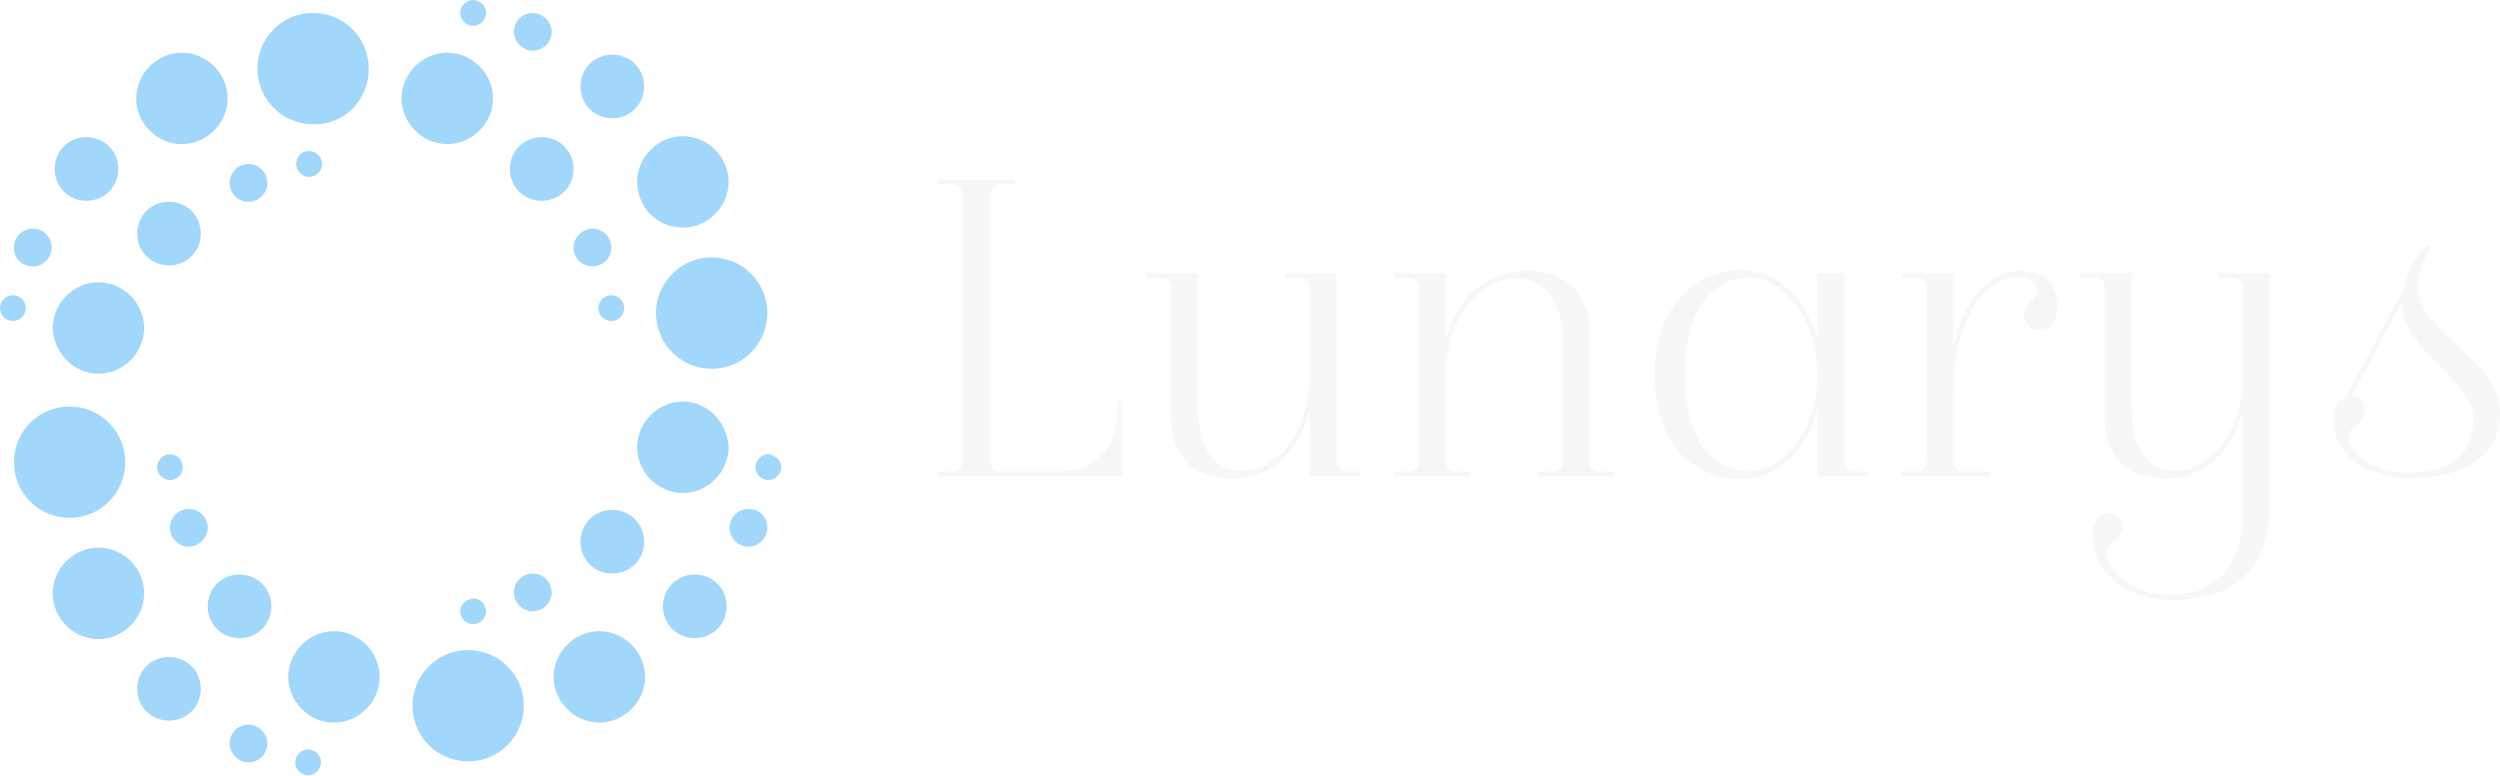
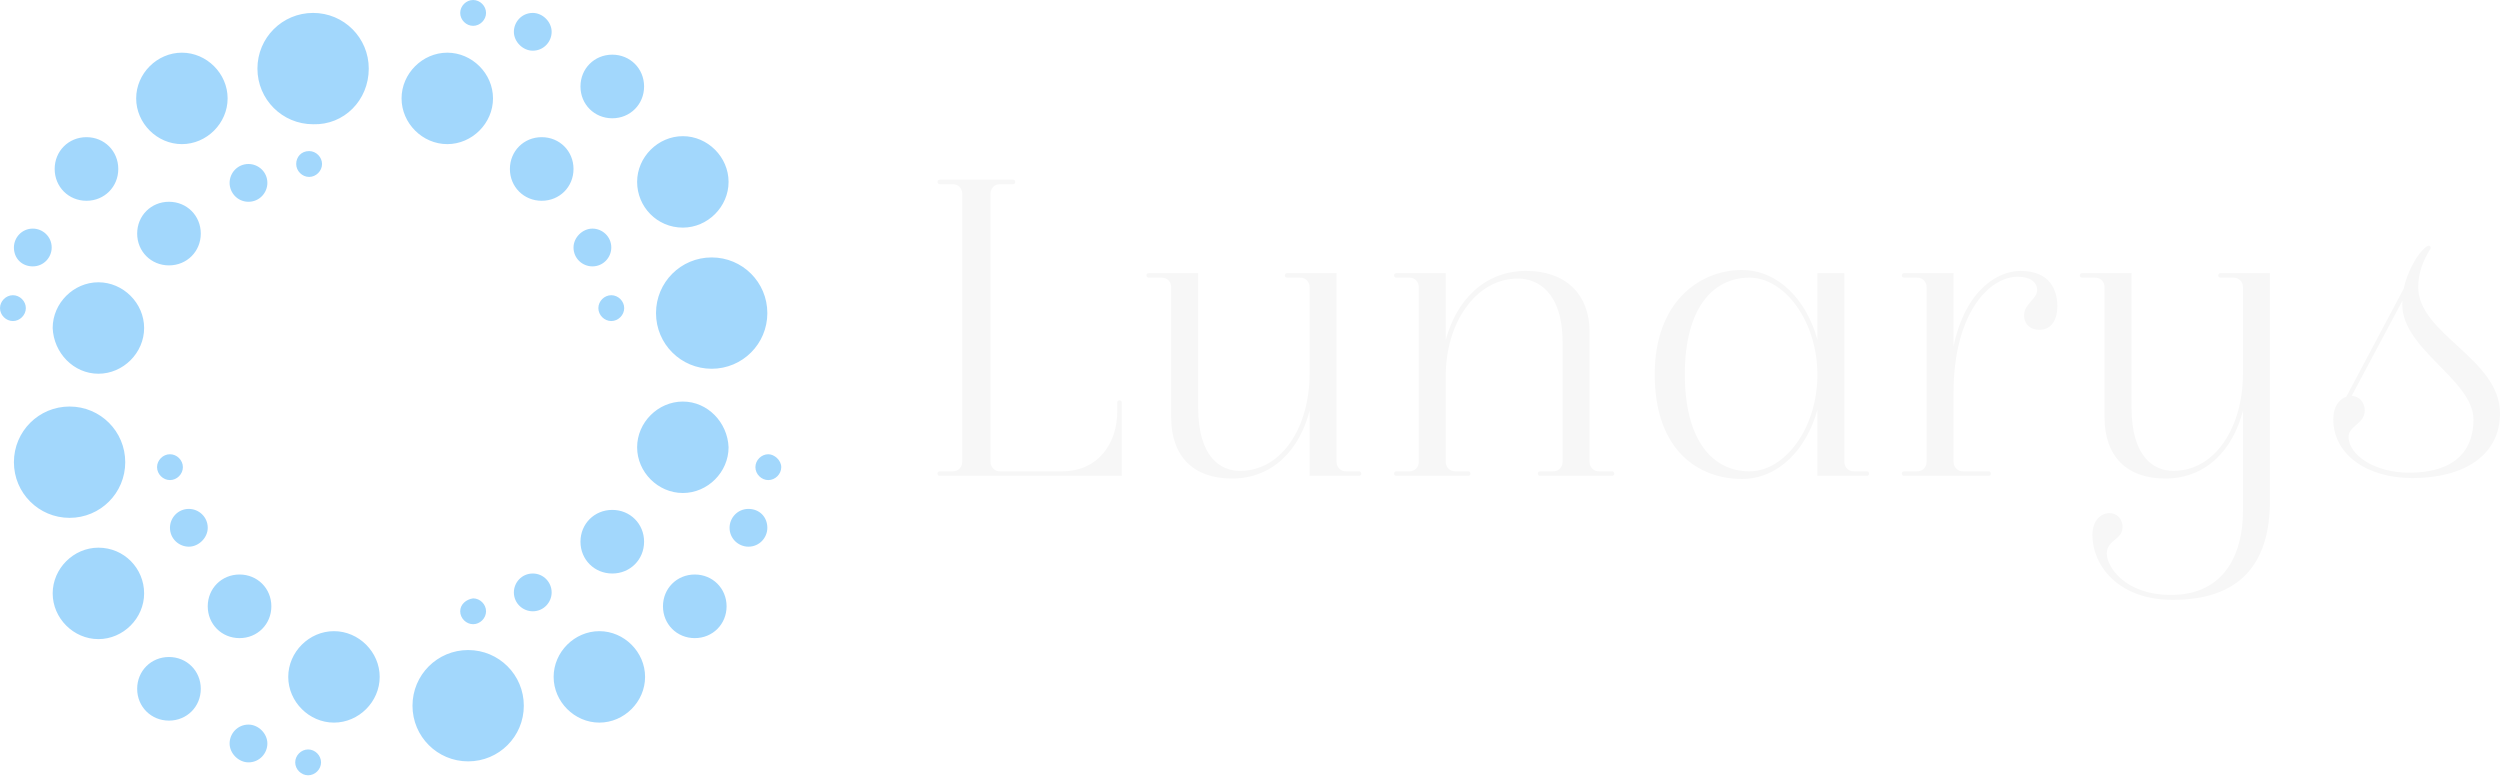
- <svg xmlns="http://www.w3.org/2000/svg" width="306" height="94.895" viewBox="0 0 320 99.237" class="looka-1j8o68f">
-   <defs id="SvgjsDefs1772" />
-   <g id="SvgjsG1773" featurekey="symbolFeature-0" transform="matrix(1.272265,0,0,1.272265,-14.24936,-13.99491)" fill="#a2d7fc">
+ <svg xmlns="http://www.w3.org/2000/svg" width="320" height="100" viewBox="0 0 320 100">
+   <defs>
+     <style>
+       .symbol { fill: #a2d7fc; }
+       .text { fill: #f7f7f7; }
+     </style>
+   </defs>
+   <g class="symbol" transform="matrix(1.272265,0,0,1.272265,-14.24936,-13.99491)">
    <path d="M29.5,25.5c2.5,0,4.6-2.1,4.6-4.6s-2.1-4.6-4.6-4.6c-2.5,0-4.6,2.1-4.6,4.6S27,25.5,29.5,25.5z M27,58  c0,0.7,0.6,1.3,1.3,1.3c0.7,0,1.3-0.6,1.3-1.3s-0.6-1.3-1.3-1.3C27.6,56.7,27,57.3,27,58z M36.2,31.3c1.1,0,1.9-0.9,1.9-1.9  c0-1.1-0.9-1.9-1.9-1.9c-1.1,0-1.9,0.9-1.9,1.9C34.3,30.4,35.1,31.3,36.2,31.3z M21.1,48.6c2.5,0,4.6-2.1,4.6-4.6  c0-2.5-2.1-4.6-4.6-4.6s-4.6,2.1-4.6,4.6C16.6,46.5,18.6,48.6,21.1,48.6z M14.5,37.8c1.1,0,1.9-0.9,1.9-1.9c0-1.1-0.9-1.9-1.9-1.9  c-1.1,0-1.9,0.9-1.9,1.9C12.6,37,13.4,37.8,14.5,37.8z M13.8,42c0-0.7-0.6-1.3-1.3-1.3c-0.7,0-1.3,0.6-1.3,1.3s0.6,1.3,1.3,1.3  C13.2,43.3,13.8,42.7,13.8,42z M19.9,31.2c1.8,0,3.2-1.4,3.2-3.2s-1.4-3.2-3.2-3.2c-1.8,0-3.2,1.4-3.2,3.2S18.1,31.2,19.9,31.2z   M58.8,13.6c0.7,0,1.3-0.6,1.3-1.3c0-0.7-0.6-1.3-1.3-1.3c-0.7,0-1.3,0.6-1.3,1.3C57.5,13,58.1,13.6,58.8,13.6z M23.8,57.5  c0-3.1-2.5-5.6-5.6-5.6c-3.1,0-5.6,2.5-5.6,5.6s2.5,5.6,5.6,5.6C21.3,63.1,23.8,60.6,23.8,57.5z M79.9,33.9c2.5,0,4.6-2.1,4.6-4.6  s-2.1-4.6-4.6-4.6s-4.6,2.1-4.6,4.6S77.3,33.9,79.9,33.9z M69.6,65.5c0,1.8,1.4,3.2,3.2,3.2c1.8,0,3.2-1.4,3.2-3.2s-1.4-3.2-3.2-3.2  C71,62.3,69.6,63.7,69.6,65.5z M72.8,22.9c1.8,0,3.2-1.4,3.2-3.2c0-1.8-1.4-3.2-3.2-3.2c-1.8,0-3.2,1.4-3.2,3.2  C69.6,21.5,71,22.9,72.8,22.9z M65.7,31.2c1.8,0,3.2-1.4,3.2-3.2s-1.4-3.2-3.2-3.2c-1.8,0-3.2,1.4-3.2,3.2S63.9,31.2,65.7,31.2z   M77.2,42.5c0,3.1,2.5,5.6,5.6,5.6c3.1,0,5.6-2.5,5.6-5.6s-2.5-5.6-5.6-5.6C79.7,36.9,77.2,39.4,77.2,42.5z M74,42  c0-0.7-0.6-1.3-1.3-1.3c-0.7,0-1.3,0.6-1.3,1.3s0.6,1.3,1.3,1.3C73.4,43.3,74,42.7,74,42z M64.8,16.1c1.1,0,1.9-0.9,1.9-1.9  s-0.9-1.9-1.9-1.9c-1.1,0-1.9,0.9-1.9,1.9S63.8,16.1,64.8,16.1z M70.8,37.8c1.1,0,1.9-0.9,1.9-1.9c0-1.1-0.9-1.9-1.9-1.9  s-1.9,0.9-1.9,1.9C68.9,37,69.8,37.8,70.8,37.8z M31.4,34.5c0-1.8-1.4-3.2-3.2-3.2c-1.8,0-3.2,1.4-3.2,3.2s1.4,3.2,3.2,3.2  C30,37.7,31.4,36.3,31.4,34.5z M64.8,68.7c-1.1,0-1.9,0.9-1.9,1.9c0,1.1,0.9,1.9,1.9,1.9c1.1,0,1.9-0.9,1.9-1.9  C66.7,69.6,65.9,68.7,64.8,68.7z M58.3,76.4c-3.1,0-5.6,2.5-5.6,5.6s2.5,5.6,5.6,5.6c3.1,0,5.6-2.5,5.6-5.6S61.4,76.4,58.3,76.4z   M71.5,74.5c-2.5,0-4.6,2.1-4.6,4.6s2.1,4.6,4.6,4.6c2.5,0,4.6-2.1,4.6-4.6S74,74.5,71.5,74.5z M57.5,72.5c0,0.7,0.6,1.3,1.3,1.3  c0.7,0,1.3-0.6,1.3-1.3c0-0.7-0.6-1.3-1.3-1.3C58.1,71.3,57.5,71.8,57.5,72.5z M88.5,56.7c-0.7,0-1.3,0.6-1.3,1.3s0.6,1.3,1.3,1.3  c0.7,0,1.3-0.6,1.3-1.3S89.1,56.7,88.5,56.7z M86.5,62.2c-1.1,0-1.9,0.9-1.9,1.9c0,1.1,0.9,1.9,1.9,1.9c1.1,0,1.9-0.9,1.9-1.9  C88.4,63,87.6,62.2,86.5,62.2z M56.2,25.5c2.5,0,4.6-2.1,4.6-4.6s-2.1-4.6-4.6-4.6s-4.6,2.1-4.6,4.6S53.7,25.5,56.2,25.5z   M79.9,51.4c-2.5,0-4.6,2.1-4.6,4.6c0,2.5,2.1,4.6,4.6,4.6s4.6-2.1,4.6-4.6C84.4,53.5,82.4,51.4,79.9,51.4z M21.1,66.1  c-2.5,0-4.6,2.1-4.6,4.6s2.1,4.6,4.6,4.6s4.6-2.1,4.6-4.6S23.7,66.1,21.1,66.1z M81.1,68.8c-1.8,0-3.2,1.4-3.2,3.2s1.4,3.2,3.2,3.2  c1.8,0,3.2-1.4,3.2-3.2S82.9,68.8,81.1,68.8z M30.2,62.2c-1.1,0-1.9,0.9-1.9,1.9c0,1.1,0.9,1.9,1.9,1.9s1.9-0.9,1.9-1.9  C32.1,63,31.2,62.2,30.2,62.2z M35.3,68.8c-1.8,0-3.2,1.4-3.2,3.2s1.4,3.2,3.2,3.2c1.8,0,3.2-1.4,3.2-3.2S37.1,68.8,35.3,68.8z   M36.2,83.9c-1.1,0-1.9,0.9-1.9,1.9s0.9,1.9,1.9,1.9c1.1,0,1.9-0.9,1.9-1.9S37.2,83.9,36.2,83.9z M28.2,77.1c-1.8,0-3.2,1.4-3.2,3.2  c0,1.8,1.4,3.2,3.2,3.2c1.8,0,3.2-1.4,3.2-3.2C31.4,78.5,30,77.1,28.2,77.1z M41,27.5c0,0.7,0.6,1.3,1.3,1.3c0.7,0,1.3-0.6,1.3-1.3  c0-0.7-0.6-1.3-1.3-1.3C41.5,26.2,41,26.8,41,27.5z M48.3,17.9c0-3.1-2.5-5.6-5.6-5.6c-3.1,0-5.6,2.5-5.6,5.6s2.5,5.6,5.6,5.6  C45.8,23.6,48.3,21.1,48.3,17.9z M42.2,86.4c-0.7,0-1.3,0.6-1.3,1.3c0,0.7,0.6,1.3,1.3,1.3c0.7,0,1.3-0.6,1.3-1.3  C43.5,87,42.9,86.4,42.2,86.4z M44.8,74.5c-2.5,0-4.6,2.1-4.6,4.6s2.1,4.6,4.6,4.6s4.6-2.1,4.6-4.6S47.3,74.5,44.8,74.5z" />
  </g>
-   <g id="SvgjsG1774" featurekey="nameFeature-0" transform="matrix(1.438021,0,0,1.438021,118.0443,3.385391)" fill="#f7f7f7">
+   <g class="text" transform="matrix(1.438021,0,0,1.438021,118.0443,3.385391)">
    <path d="M17.56 33.28 c0.12 0 0.2 0.08 0.2 0.2 l0 6.52 l-16.2 0 c-0.12 0 -0.2 -0.08 -0.2 -0.2 s0.08 -0.2 0.2 -0.2 l1.16 0 c0.52 0 0.84 -0.4 0.84 -0.84 l0 -23.88 c0 -0.44 -0.32 -0.84 -0.84 -0.84 l-1.16 0 c-0.12 0 -0.2 -0.08 -0.2 -0.2 s0.08 -0.2 0.2 -0.2 l6.52 0 c0.12 0 0.2 0.08 0.2 0.2 s-0.08 0.2 -0.2 0.2 l-1.16 0 c-0.52 0 -0.84 0.4 -0.84 0.84 l0 23.88 c0 0.44 0.32 0.84 0.84 0.84 l5.52 0 c3.28 0 4.92 -2.56 4.92 -5.32 l0 -0.8 c0 -0.12 0.08 -0.2 0.2 -0.2 z M38.88 39.6 c0.12 0 0.2 0.08 0.2 0.2 s-0.08 0.2 -0.2 0.2 l-4.4 0 l0 -5.8 c-0.88 3.44 -3.24 6.04 -6.92 6.04 c-3.44 0 -5.4 -2 -5.4 -5.44 l0 -11.6 c0 -0.44 -0.32 -0.84 -0.84 -0.84 l-1.16 0 c-0.12 0 -0.2 -0.08 -0.2 -0.2 s0.08 -0.2 0.2 -0.2 l4.4 0 l0 11.92 c0 4.52 2.04 5.68 3.72 5.68 c3.8 0 6.2 -4 6.2 -8.64 l0 -7.72 c0 -0.44 -0.32 -0.84 -0.84 -0.84 l-1.16 0 c-0.12 0 -0.2 -0.08 -0.2 -0.2 s0.08 -0.2 0.2 -0.2 l4.4 0 l0 16.8 c0 0.44 0.32 0.84 0.84 0.84 l1.16 0 z M61.4 39.6 c0.12 0 0.2 0.08 0.2 0.2 s-0.08 0.2 -0.2 0.2 l-6.4 0 c-0.12 0 -0.2 -0.08 -0.2 -0.2 s0.08 -0.2 0.2 -0.2 l1.16 0 c0.52 0 0.84 -0.4 0.84 -0.84 l0 -10.64 c0 -4.52 -2.28 -5.68 -3.96 -5.68 c-3.8 0 -6.44 4 -6.44 8.64 l0 7.68 c0 0.44 0.32 0.84 0.84 0.84 l1.16 0 c0.12 0 0.2 0.08 0.2 0.2 s-0.08 0.2 -0.2 0.2 l-6.4 0 c-0.12 0 -0.2 -0.08 -0.2 -0.2 s0.08 -0.2 0.2 -0.2 l1.16 0 c0.52 0 0.84 -0.4 0.84 -0.84 l0 -15.56 c0 -0.44 -0.32 -0.84 -0.84 -0.84 l-1.16 0 c-0.12 0 -0.2 -0.08 -0.2 -0.2 s0.08 -0.2 0.2 -0.2 l4.4 0 l0 5.96 c0.92 -3.52 3.44 -6.16 7.16 -6.16 c3.44 0 5.64 2 5.64 5.44 l0 11.56 c0 0.44 0.32 0.84 0.84 0.84 l1.16 0 z M84.08 39.6 c0.12 0 0.2 0.08 0.2 0.2 s-0.08 0.2 -0.2 0.2 l-4.4 0 l0 -5.88 c-0.96 3.52 -3.48 6.16 -6.72 6.16 c-3.76 0 -7.76 -2.44 -7.76 -9.32 c0 -6.44 4 -9.28 7.76 -9.28 c3.24 0 5.76 2.68 6.72 6.2 l0 -5.92 l2.4 0 l0 16.8 c0 0.44 0.32 0.84 0.84 0.84 l1.16 0 z M73.64 39.6 c3.12 0 6.04 -3.8 6.04 -8.6 c0 -4.76 -2.92 -8.64 -6.04 -8.64 c-3.32 0 -5.76 2.8 -5.76 8.6 c0 5.84 2.44 8.64 5.76 8.64 z M97.76 21.76 c2.64 0 3.28 1.72 3.28 3.16 c0 1.12 -0.48 2.08 -1.6 2.08 c-0.72 0 -1.36 -0.4 -1.36 -1.32 c0 -0.96 1.16 -1.44 1.16 -2.2 c0 -0.72 -0.6 -1.2 -1.72 -1.2 c-2.68 0 -5.72 3.48 -5.72 10.28 l0 6.2 c0 0.44 0.32 0.84 0.84 0.84 l2.28 0 c0.12 0 0.2 0.08 0.2 0.2 s-0.08 0.2 -0.2 0.2 l-7.52 0 c-0.12 0 -0.2 -0.08 -0.2 -0.2 s0.08 -0.2 0.2 -0.2 l1.16 0 c0.52 0 0.84 -0.4 0.84 -0.84 l0 -15.56 c0 -0.44 -0.32 -0.84 -0.84 -0.84 l-1.16 0 c-0.12 0 -0.2 -0.08 -0.2 -0.2 s0.08 -0.2 0.2 -0.2 l4.4 0 l0 6.52 c1.04 -5 3.92 -6.72 5.96 -6.72 z M115.56 21.96 l4.4 0 l0 20.28 c0 5.72 -2.8 8.8 -8.64 8.8 c-4.96 0 -7.16 -3.16 -7.16 -5.76 c0 -1.36 0.8 -1.96 1.52 -1.96 c0.6 0 1.16 0.44 1.16 1.24 c0 1.16 -1.4 1.12 -1.4 2.36 c0 1.16 1.6 3.68 5.72 3.68 c4.96 0 6.4 -3.96 6.4 -7.4 l0 -9 c-0.88 3.44 -3.24 6.04 -6.92 6.04 c-3.44 0 -5.4 -2 -5.4 -5.44 l0 -11.6 c0 -0.44 -0.32 -0.84 -0.84 -0.84 l-1.16 0 c-0.12 0 -0.2 -0.08 -0.2 -0.2 s0.08 -0.2 0.2 -0.2 l4.4 0 l0 11.92 c0 4.52 2.04 5.68 3.72 5.68 c3.8 0 6.2 -4 6.2 -8.64 l0 -7.72 c0 -0.44 -0.32 -0.84 -0.84 -0.84 l-1.16 0 c-0.12 0 -0.2 -0.08 -0.2 -0.2 s0.08 -0.2 0.2 -0.2 z M133.16 23.2 c0 4.2 7.28 6.36 7.28 11.24 c0 3.76 -3.24 5.76 -7.8 5.76 c-4.08 0 -7.04 -2.12 -7.04 -5.24 c0 -1.16 0.56 -1.8 1.16 -2 l5.12 -9.64 c0.2 -1 0.64 -1.92 1.08 -2.64 c0.4 -0.64 0.92 -1.16 1.12 -1.16 c0.16 0 0.24 0.16 0.16 0.28 c-0.64 1.04 -1.08 2.12 -1.08 3.4 z M132.32 39.72 c4.56 0 5.76 -2.4 5.76 -4.72 c0 -3.64 -6.72 -6.4 -6.32 -10.6 l-4.52 8.48 c0.6 0.04 1.16 0.48 1.16 1.32 c0 1.16 -1.44 1.36 -1.44 2.32 c0 1.64 2.36 3.2 5.36 3.2 z" />
  </g>
</svg>
